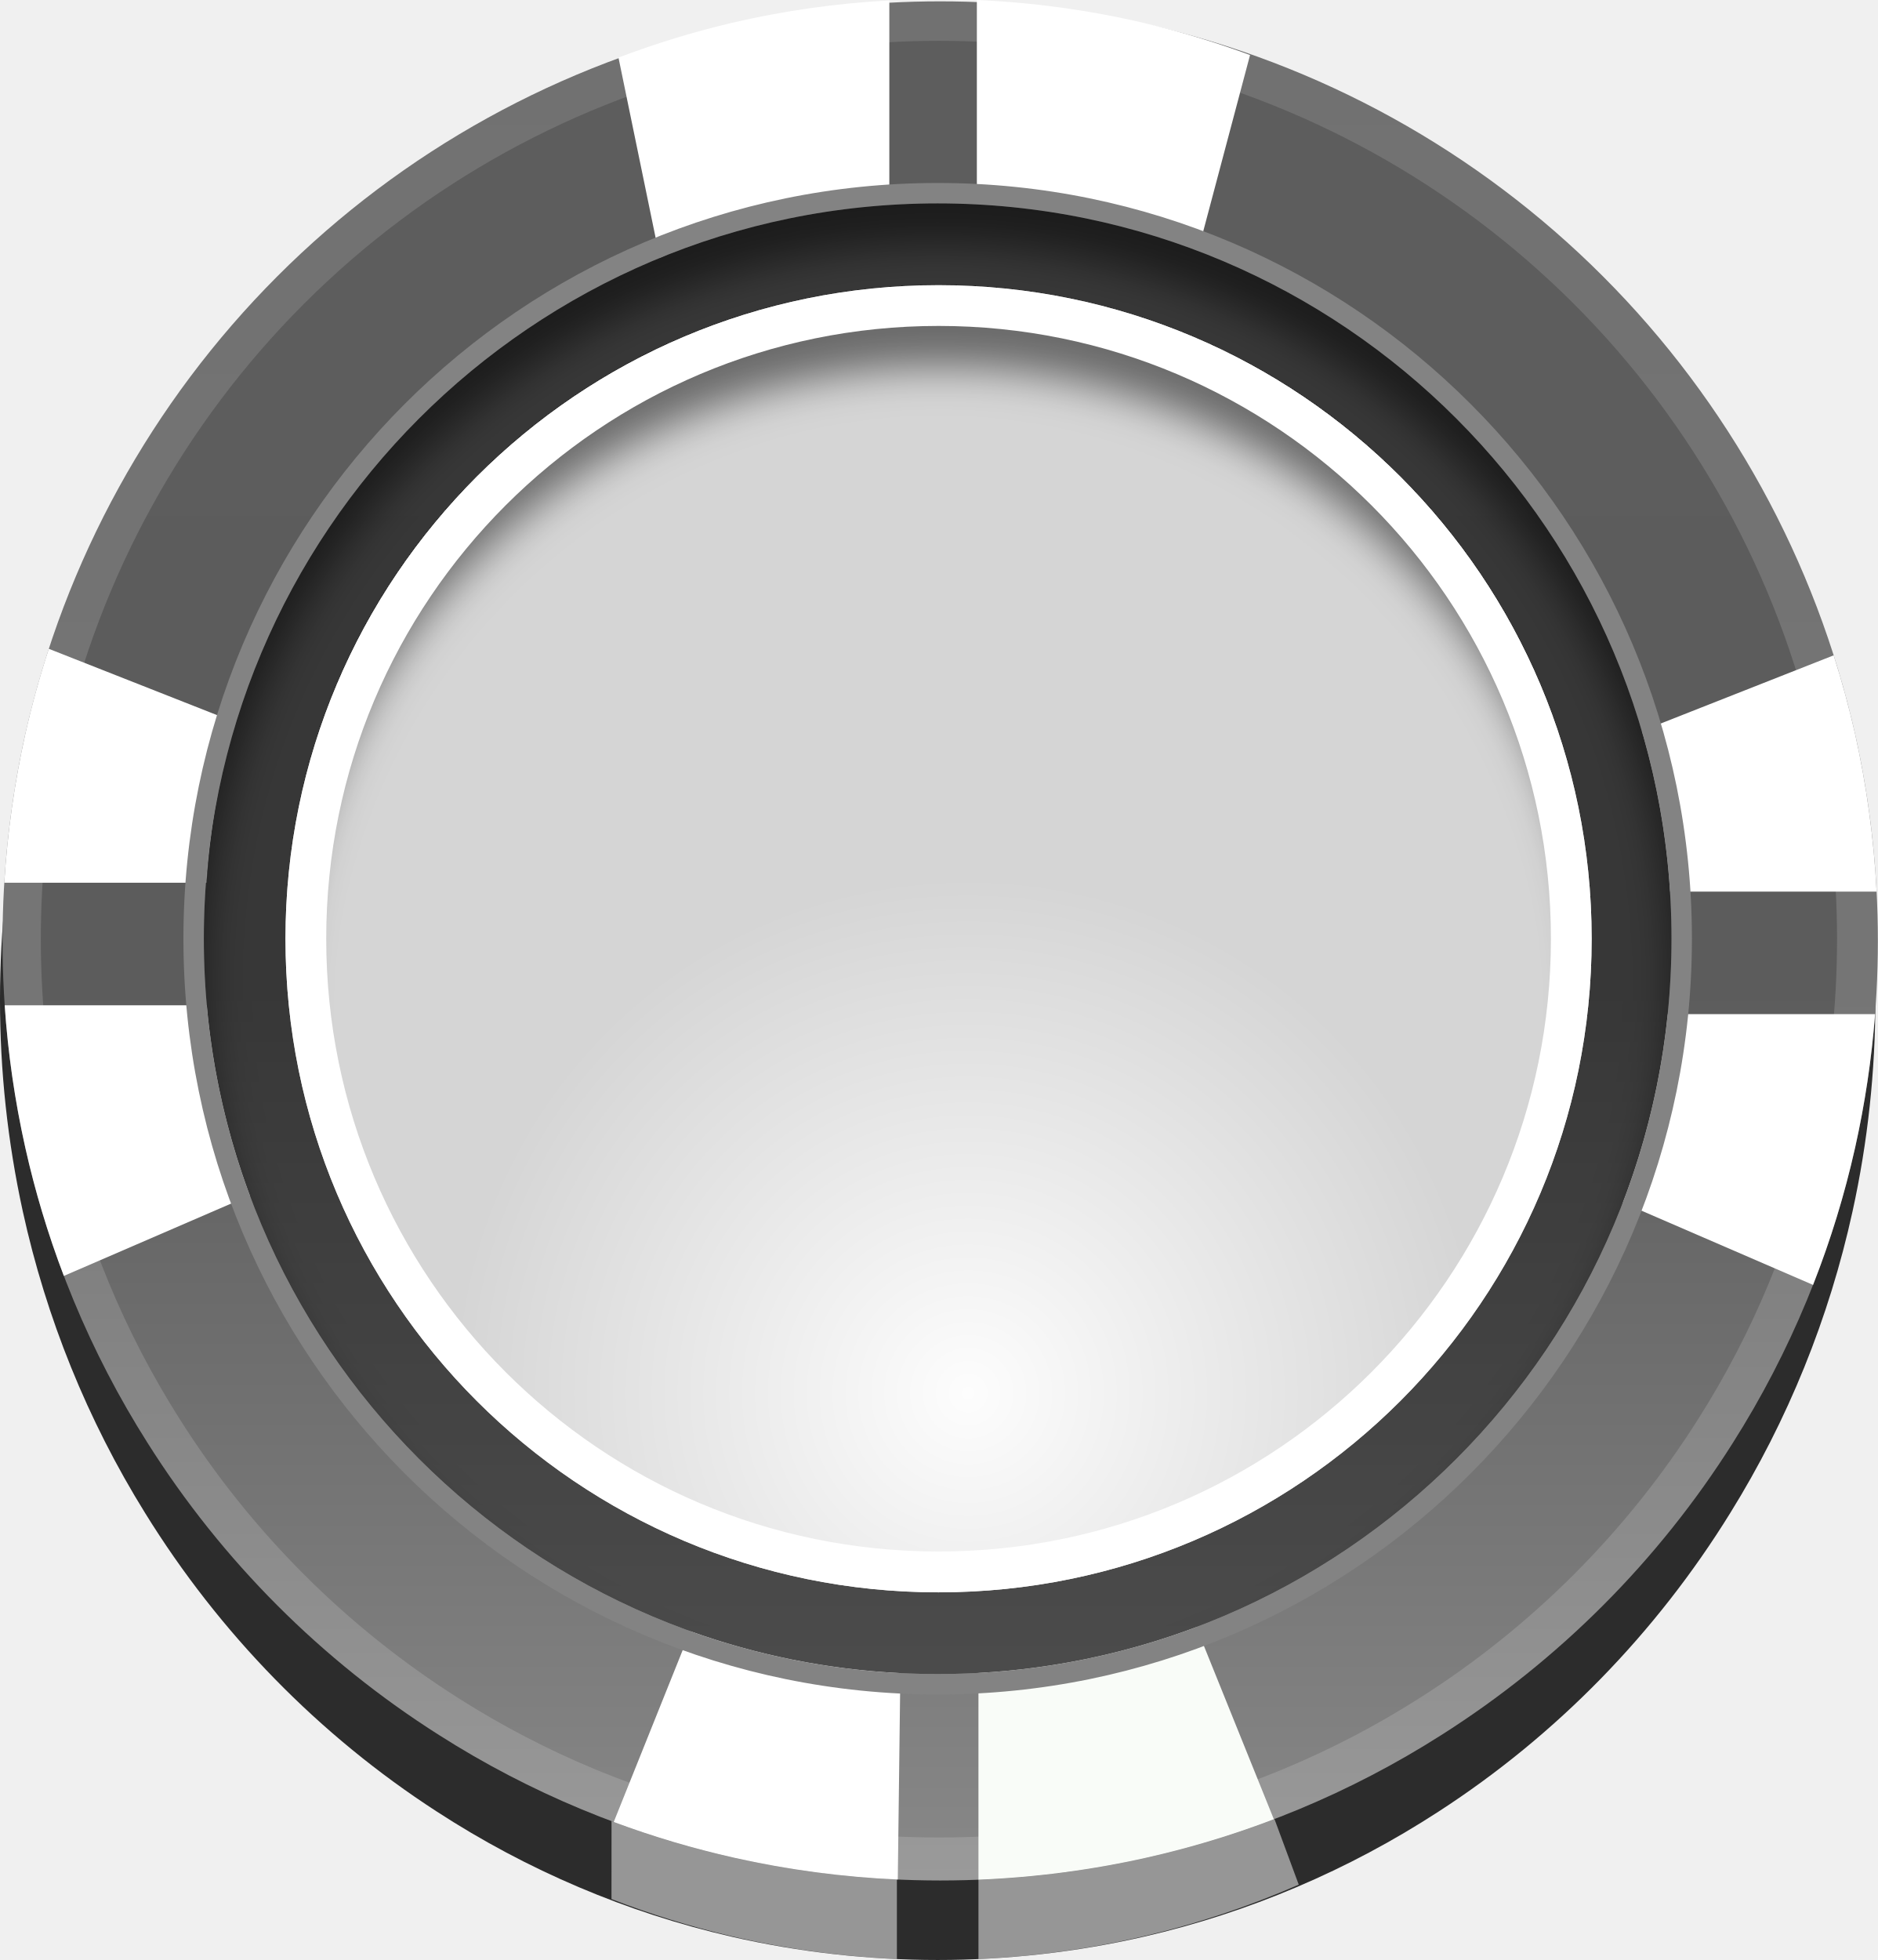
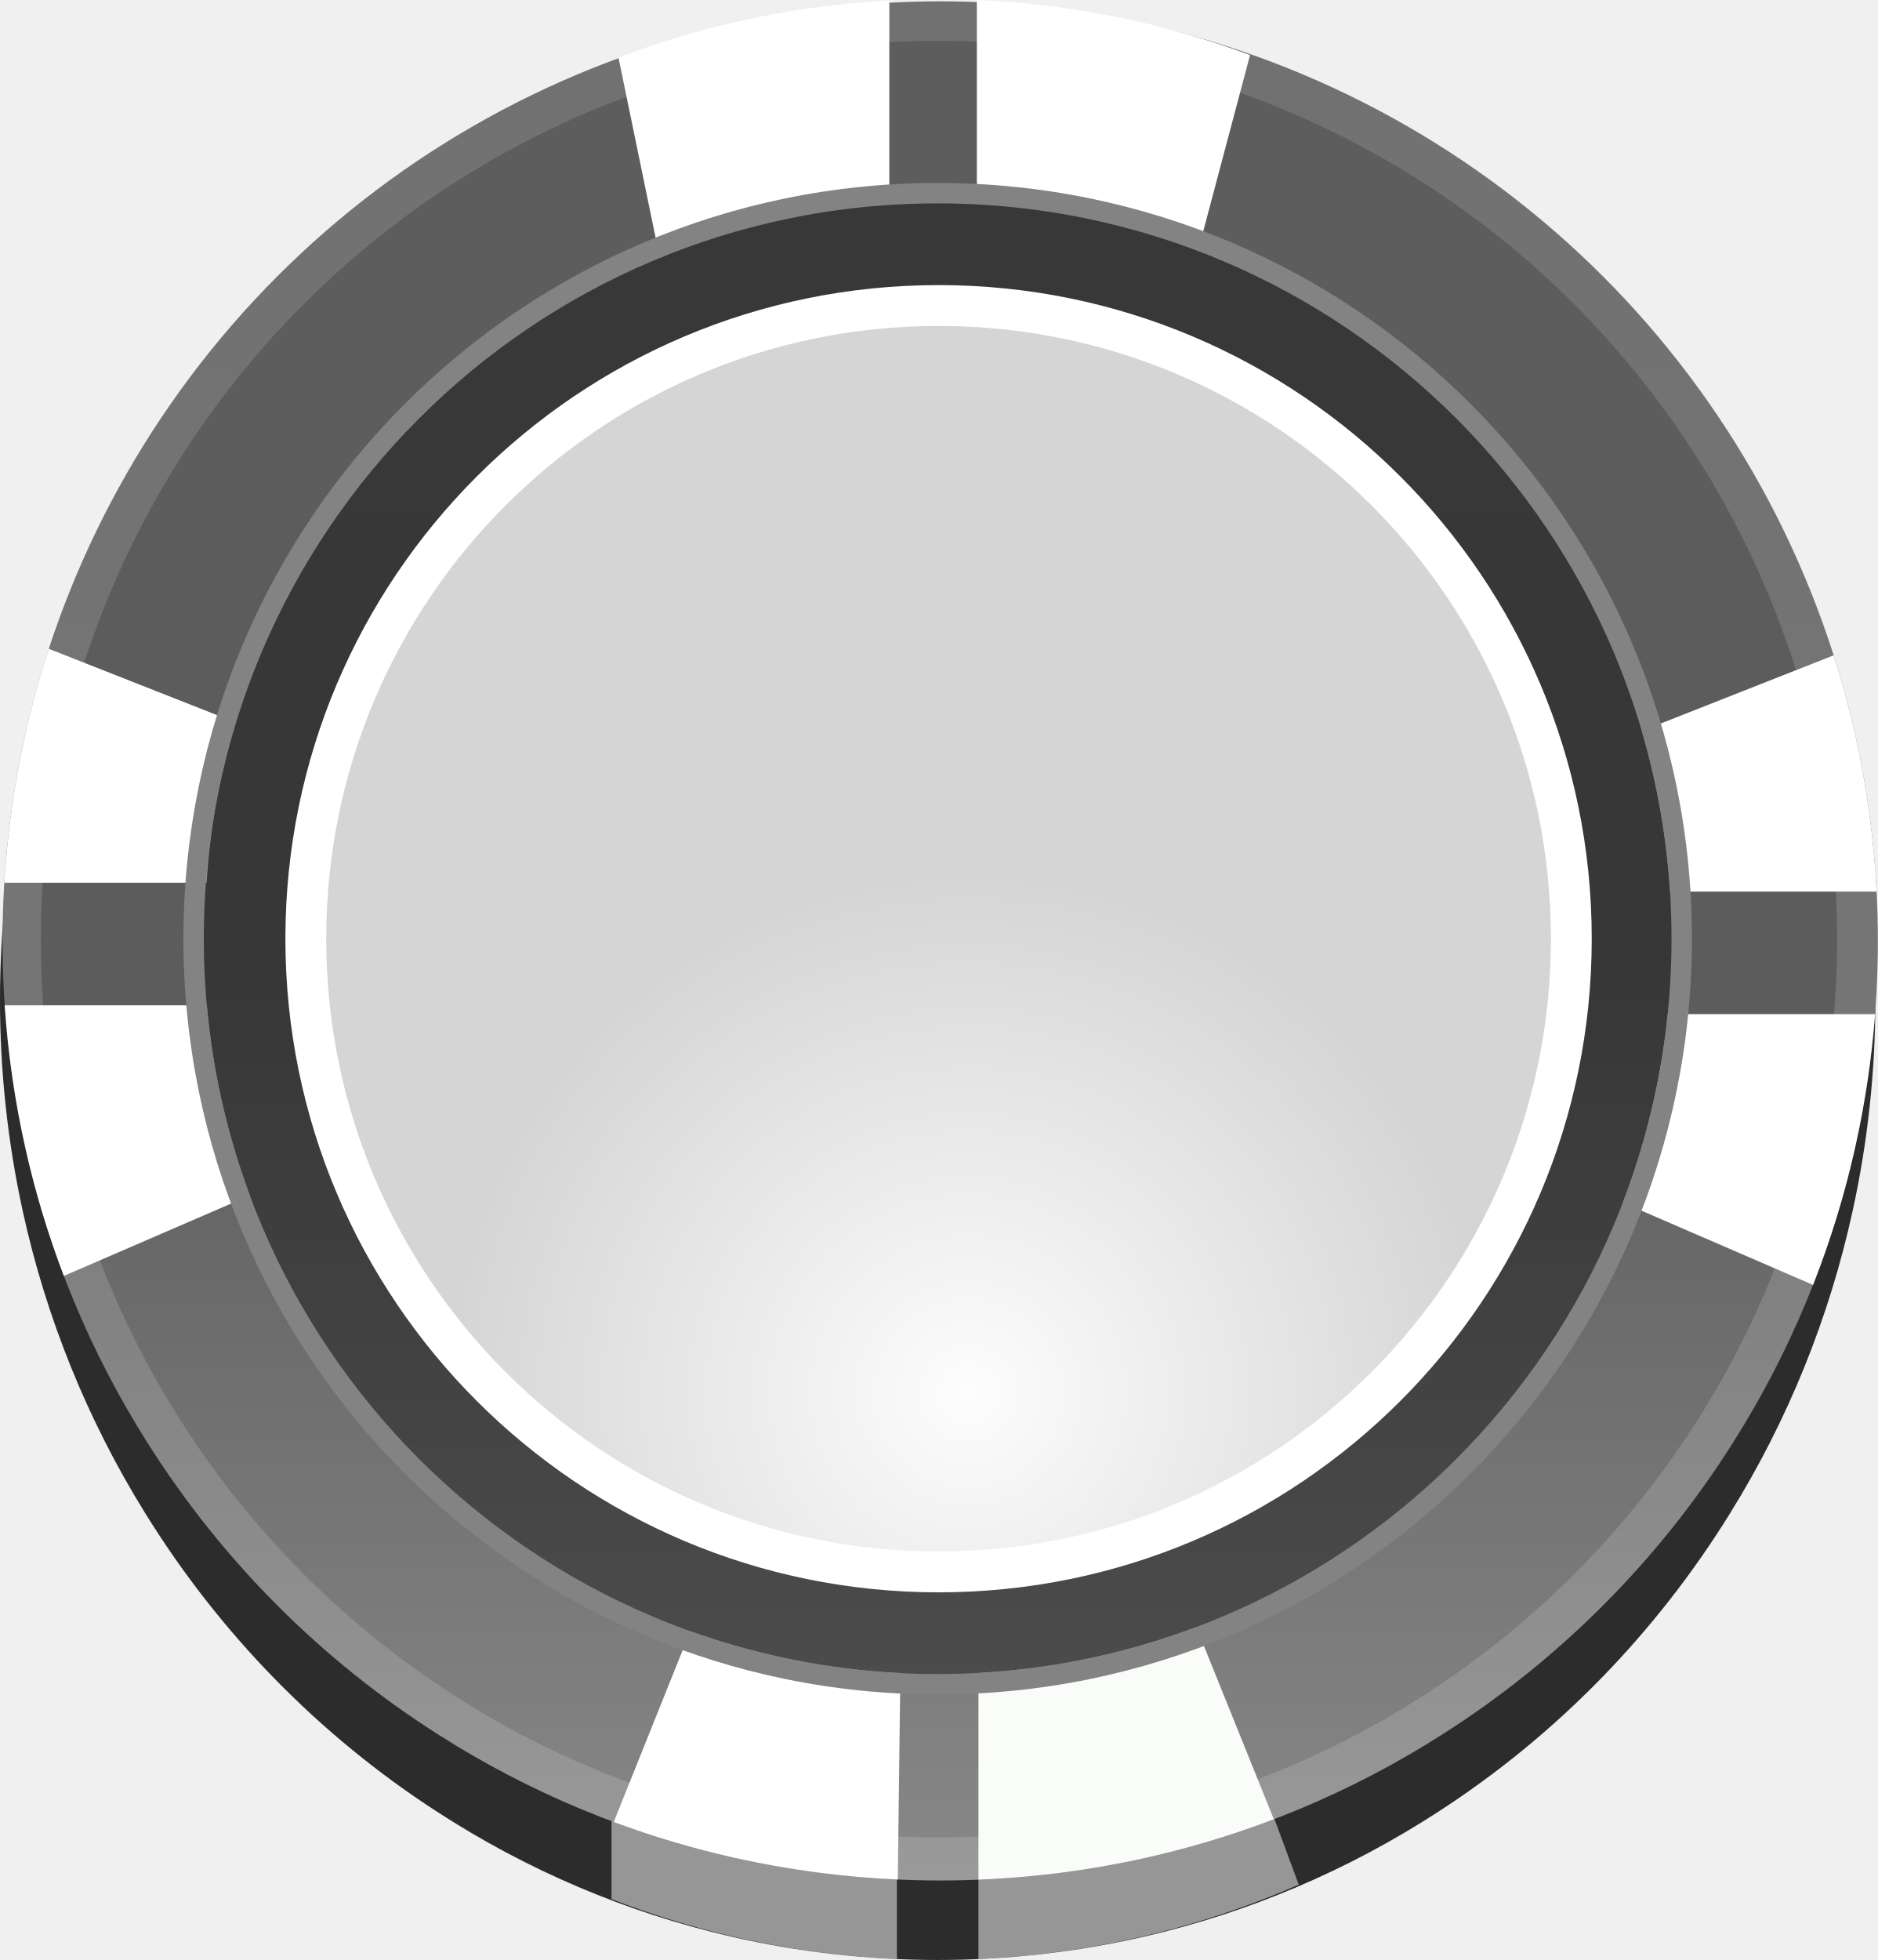
<svg xmlns="http://www.w3.org/2000/svg" width="46" height="48" viewBox="0 0 46 48" fill="none">
  <path d="M45.938 24.489C45.94 26.229 45.753 27.963 45.381 29.66C44.807 32.282 43.793 34.783 42.385 37.051C40.563 40 38.123 42.497 35.242 44.363C33.026 45.804 30.583 46.842 28.021 47.429C24.694 48.19 21.244 48.19 17.918 47.429C15.356 46.842 12.913 45.804 10.697 44.363C7.816 42.497 5.376 40 3.553 37.051C2.145 34.783 1.131 32.282 0.557 29.66C-0.186 26.253 -0.186 22.721 0.557 19.315C1.516 14.978 3.656 11.008 6.728 7.863C9.801 4.719 13.68 2.53 17.918 1.549C21.244 0.789 24.694 0.789 28.021 1.549C32.258 2.531 36.137 4.721 39.209 7.865C42.281 11.009 44.421 14.979 45.381 19.315C45.753 21.014 45.94 22.749 45.938 24.489Z" fill="#2C2C2C" />
  <path d="M46 23.043C46.001 24.745 45.814 26.442 45.443 28.103C44.869 30.669 43.855 33.117 42.447 35.337C40.624 38.223 38.184 40.667 35.303 42.493C33.087 43.904 30.644 44.919 28.082 45.494C24.756 46.239 21.306 46.239 17.979 45.494C15.417 44.919 12.974 43.904 10.758 42.493C7.877 40.667 5.437 38.223 3.615 35.337C2.207 33.117 1.193 30.669 0.619 28.103C-0.124 24.769 -0.124 21.312 0.619 17.979C1.578 13.734 3.717 9.848 6.79 6.77C9.862 3.693 13.742 1.551 17.979 0.591C21.306 -0.153 24.756 -0.153 28.082 0.591C32.319 1.552 36.198 3.695 39.27 6.772C42.343 9.849 44.483 13.734 45.443 17.979C45.815 19.641 46.001 21.339 46 23.043Z" fill="url(#paint0_linear)" />
  <path d="M45 23C45.001 24.628 44.822 26.25 44.466 27.838C43.916 30.292 42.945 32.632 41.597 34.755C39.851 37.514 37.514 39.851 34.755 41.597C32.632 42.945 30.292 43.916 27.838 44.466C24.652 45.178 21.348 45.178 18.162 44.466C15.708 43.916 13.368 42.945 11.245 41.597C8.486 39.851 6.149 37.514 4.403 34.755C3.055 32.632 2.084 30.292 1.534 27.838C0.822 24.651 0.822 21.346 1.534 18.158C2.452 14.1 4.502 10.384 7.444 7.442C10.387 4.5 14.103 2.451 18.162 1.534C21.348 0.822 24.652 0.822 27.838 1.534C31.896 2.452 35.612 4.501 38.554 7.443C41.497 10.385 43.547 14.1 44.466 18.158C44.822 19.747 45.001 21.371 45 23Z" fill="url(#paint1_linear)" />
  <path fill-rule="evenodd" clip-rule="evenodd" d="M23.968 46.034V47.977C25.328 47.916 26.684 47.73 28.021 47.418C29.32 47.113 30.59 46.69 31.814 46.155L31.219 44.548C30.199 44.938 29.151 45.254 28.082 45.494C26.726 45.798 25.348 45.978 23.968 46.034Z" fill="white" fill-opacity="0.5" />
  <path fill-rule="evenodd" clip-rule="evenodd" d="M14.98 44.6L14.979 46.508C15.937 46.879 16.918 47.183 17.918 47.418C19.254 47.73 20.61 47.916 21.97 47.977V46.028C20.631 45.967 19.296 45.789 17.979 45.494C16.958 45.265 15.956 44.966 14.98 44.6Z" fill="white" fill-opacity="0.5" />
  <path fill-rule="evenodd" clip-rule="evenodd" d="M44.917 16.049C45.12 16.683 45.295 17.326 45.443 17.979C45.726 19.247 45.902 20.538 45.969 21.835H40.909C40.823 20.477 40.587 19.161 40.218 17.901L44.917 16.049Z" fill="white" />
  <path fill-rule="evenodd" clip-rule="evenodd" d="M39.753 29.452C40.312 27.995 40.688 26.447 40.852 24.836H45.932C45.847 25.935 45.684 27.026 45.443 28.103C45.186 29.252 44.841 30.376 44.412 31.467L39.753 29.452Z" fill="white" />
  <path fill-rule="evenodd" clip-rule="evenodd" d="M23.929 0C25.302 0.06 26.672 0.247 28.021 0.562C28.904 0.771 29.773 1.034 30.621 1.348L29.353 6.121C27.653 5.364 25.831 4.9 23.929 4.783V0Z" fill="white" />
  <path fill-rule="evenodd" clip-rule="evenodd" d="M21.785 0.011V4.798C19.806 4.949 17.915 5.475 16.162 6.318L15.15 1.41C16.052 1.068 16.976 0.784 17.918 0.562C19.194 0.264 20.488 0.08 21.785 0.011Z" fill="white" />
  <path fill-rule="evenodd" clip-rule="evenodd" d="M5.066 24.619C5.211 26.244 5.572 27.806 6.12 29.277L1.564 31.247C1.175 30.225 0.858 29.174 0.619 28.103C0.362 26.953 0.194 25.788 0.115 24.619H5.066Z" fill="white" />
  <path fill-rule="evenodd" clip-rule="evenodd" d="M0.105 21.618C0.18 20.397 0.351 19.18 0.619 17.979C0.778 17.271 0.971 16.574 1.195 15.889L5.751 17.684C5.382 18.944 5.146 20.261 5.06 21.618H0.105Z" fill="white" />
  <path fill-rule="evenodd" clip-rule="evenodd" d="M23.968 40.97C25.837 40.867 27.63 40.478 29.305 39.847L31.204 44.553C30.189 44.941 29.146 45.255 28.082 45.494C26.726 45.798 25.349 45.977 23.968 46.033V40.97Z" fill="#F9FCF8" />
  <path fill-rule="evenodd" clip-rule="evenodd" d="M16.909 39.948C18.53 40.529 20.258 40.884 22.055 40.974L21.992 46.029C20.645 45.969 19.303 45.791 17.979 45.494C16.977 45.269 15.993 44.977 15.034 44.62L16.909 39.948Z" fill="white" />
-   <g filter="url(#filter0_i)">
-     <path d="M22.969 40.997C32.897 40.997 40.945 32.935 40.945 22.989C40.945 13.044 32.897 4.981 22.969 4.981C13.041 4.981 4.993 13.044 4.993 22.989C4.993 32.935 13.041 40.997 22.969 40.997Z" fill="black" fill-opacity="0.4" />
-   </g>
-   <path d="M22.969 41.247C33.036 41.247 41.195 33.072 41.195 22.989C41.195 12.906 33.036 4.731 22.969 4.731C12.903 4.731 4.743 12.906 4.743 22.989C4.743 33.072 12.903 41.247 22.969 41.247Z" stroke="#838383" stroke-width="0.5" />
-   <g filter="url(#filter1_i)">
-     <path d="M22.991 38.996C31.827 38.996 38.991 31.829 38.991 22.989C38.991 14.149 31.827 6.982 22.991 6.982C14.154 6.982 6.991 14.149 6.991 22.989C6.991 31.829 14.154 38.996 22.991 38.996Z" fill="url(#paint2_radial)" />
-   </g>
-   <path d="M38.491 22.989C38.491 31.554 31.551 38.496 22.991 38.496C14.431 38.496 7.491 31.554 7.491 22.989C7.491 14.425 14.431 7.482 22.991 7.482C31.551 7.482 38.491 14.425 38.491 22.989Z" stroke="white" />
+   <path d="M22.969 41.247C33.036 41.247 41.195 33.072 41.195 22.989C41.195 12.906 33.036 4.731 22.969 4.731C12.903 4.731 4.743 12.906 4.743 22.989C4.743 33.072 12.903 41.247 22.969 41.247Z" fill="black" fill-opacity="0.4" stroke="#838383" stroke-width="0.5" />
+   <path d="M38.491 22.989C38.491 31.554 31.551 38.496 22.991 38.496C14.431 38.496 7.491 31.554 7.491 22.989C7.491 14.425 14.431 7.482 22.991 7.482C31.551 7.482 38.491 14.425 38.491 22.989Z" fill="url(#paint2_radial)" stroke="white" />
  <defs>
-     <filter id="filter0_i" x="4.493" y="4.481" width="36.952" height="38.016" filterUnits="userSpaceOnUse" color-interpolation-filters="sRGB">
-       <feFlood flood-opacity="0" result="BackgroundImageFix" />
-       <feBlend mode="normal" in="SourceGraphic" in2="BackgroundImageFix" result="shape" />
-       <feColorMatrix in="SourceAlpha" type="matrix" values="0 0 0 0 0 0 0 0 0 0 0 0 0 0 0 0 0 0 127 0" result="hardAlpha" />
-       <feOffset dy="1" />
-       <feGaussianBlur stdDeviation="0.5" />
-       <feComposite in2="hardAlpha" operator="arithmetic" k2="-1" k3="1" />
-       <feColorMatrix type="matrix" values="0 0 0 0 0 0 0 0 0 0 0 0 0 0 0 0 0 0 0.5 0" />
-       <feBlend mode="normal" in2="shape" result="effect1_innerShadow" />
-     </filter>
-     <filter id="filter1_i" x="6.991" y="6.982" width="32" height="33.014" filterUnits="userSpaceOnUse" color-interpolation-filters="sRGB">
-       <feFlood flood-opacity="0" result="BackgroundImageFix" />
-       <feBlend mode="normal" in="SourceGraphic" in2="BackgroundImageFix" result="shape" />
-       <feColorMatrix in="SourceAlpha" type="matrix" values="0 0 0 0 0 0 0 0 0 0 0 0 0 0 0 0 0 0 127 0" result="hardAlpha" />
-       <feOffset dy="2" />
-       <feGaussianBlur stdDeviation="0.5" />
-       <feComposite in2="hardAlpha" operator="arithmetic" k2="-1" k3="1" />
-       <feColorMatrix type="matrix" values="0 0 0 0 0 0 0 0 0 0 0 0 0 0 0 0 0 0 0.5 0" />
-       <feBlend mode="normal" in2="shape" result="effect1_innerShadow" />
-     </filter>
    <linearGradient id="paint0_linear" x1="23.031" y1="0.033" x2="23.031" y2="46.053" gradientUnits="userSpaceOnUse">
      <stop stop-color="#717171" />
      <stop offset="0.529" stop-color="#757575" />
      <stop offset="1" stop-color="#9A9A9A" />
    </linearGradient>
    <linearGradient id="paint1_linear" x1="23" y1="1" x2="23" y2="45" gradientUnits="userSpaceOnUse">
      <stop stop-color="#5D5D5D" />
      <stop offset="0.529" stop-color="#5C5C5C" />
      <stop offset="1" stop-color="#868686" />
    </linearGradient>
    <radialGradient id="paint2_radial" cx="0" cy="0" r="1" gradientUnits="userSpaceOnUse" gradientTransform="translate(23.7151 34.097) rotate(90) scale(15.3155 15.3089)">
      <stop stop-color="#FDFDFD" />
      <stop offset="0.825" stop-color="#D5D5D5" />
    </radialGradient>
  </defs>
</svg>
